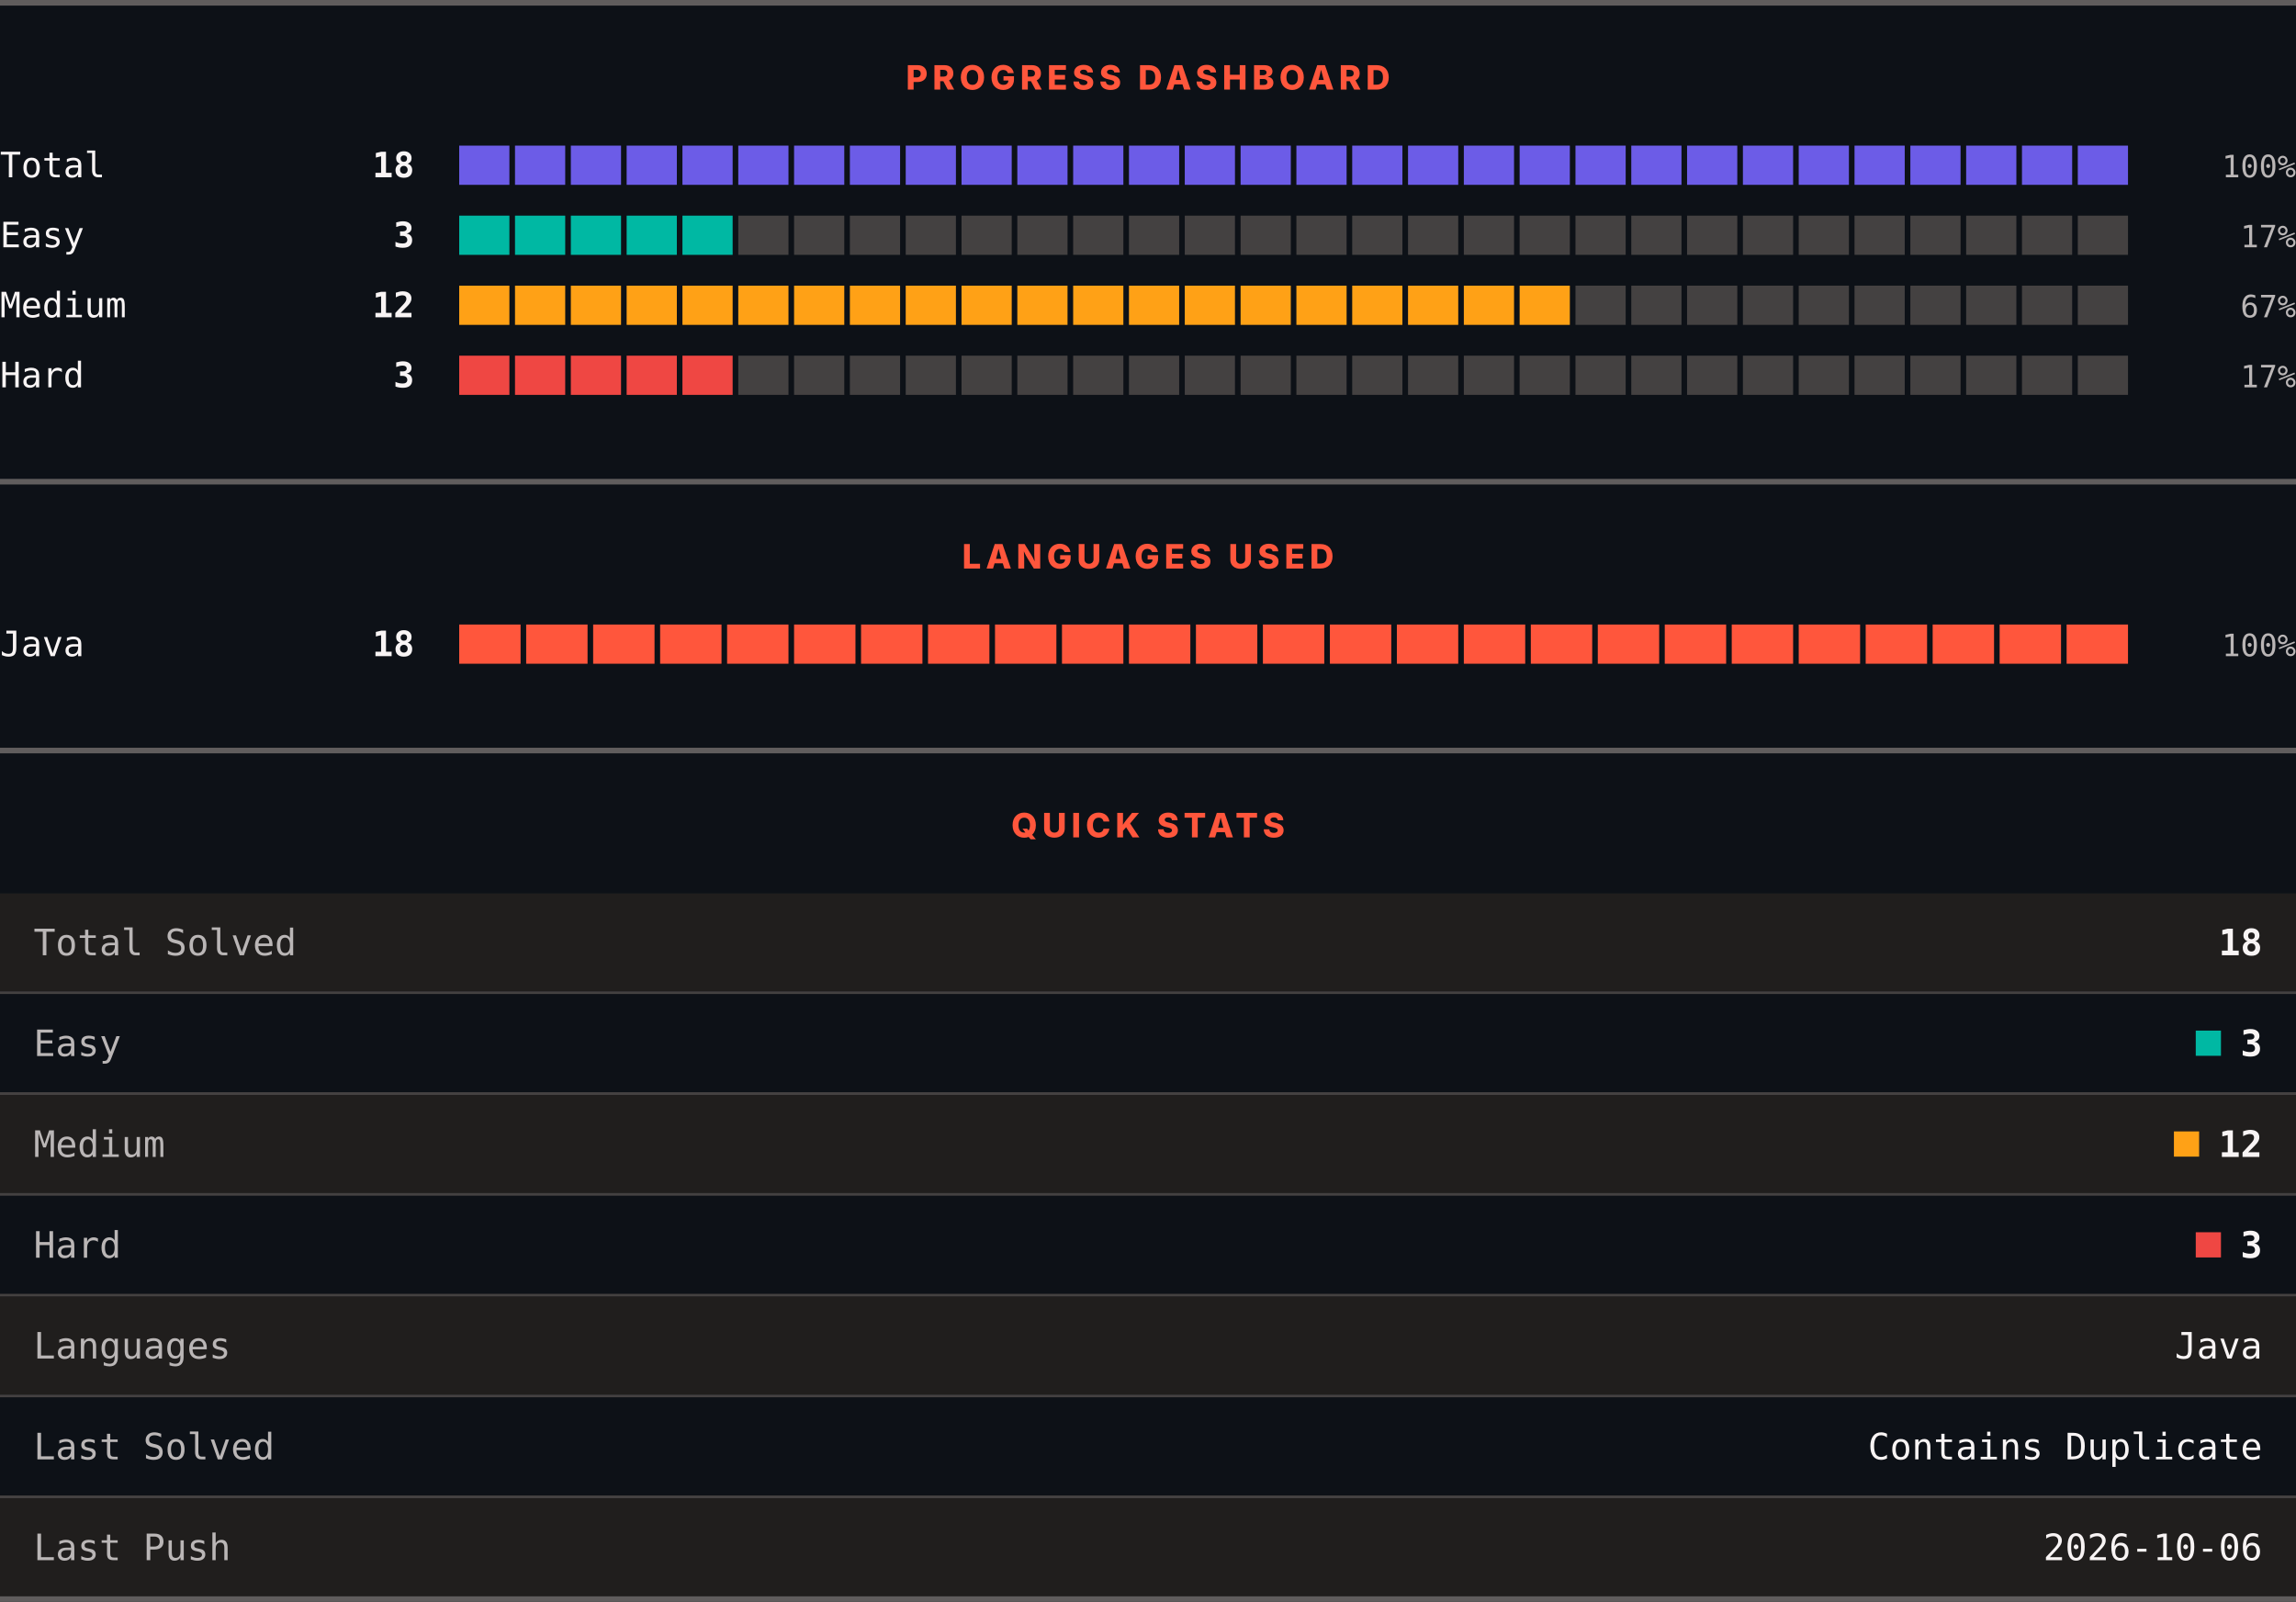
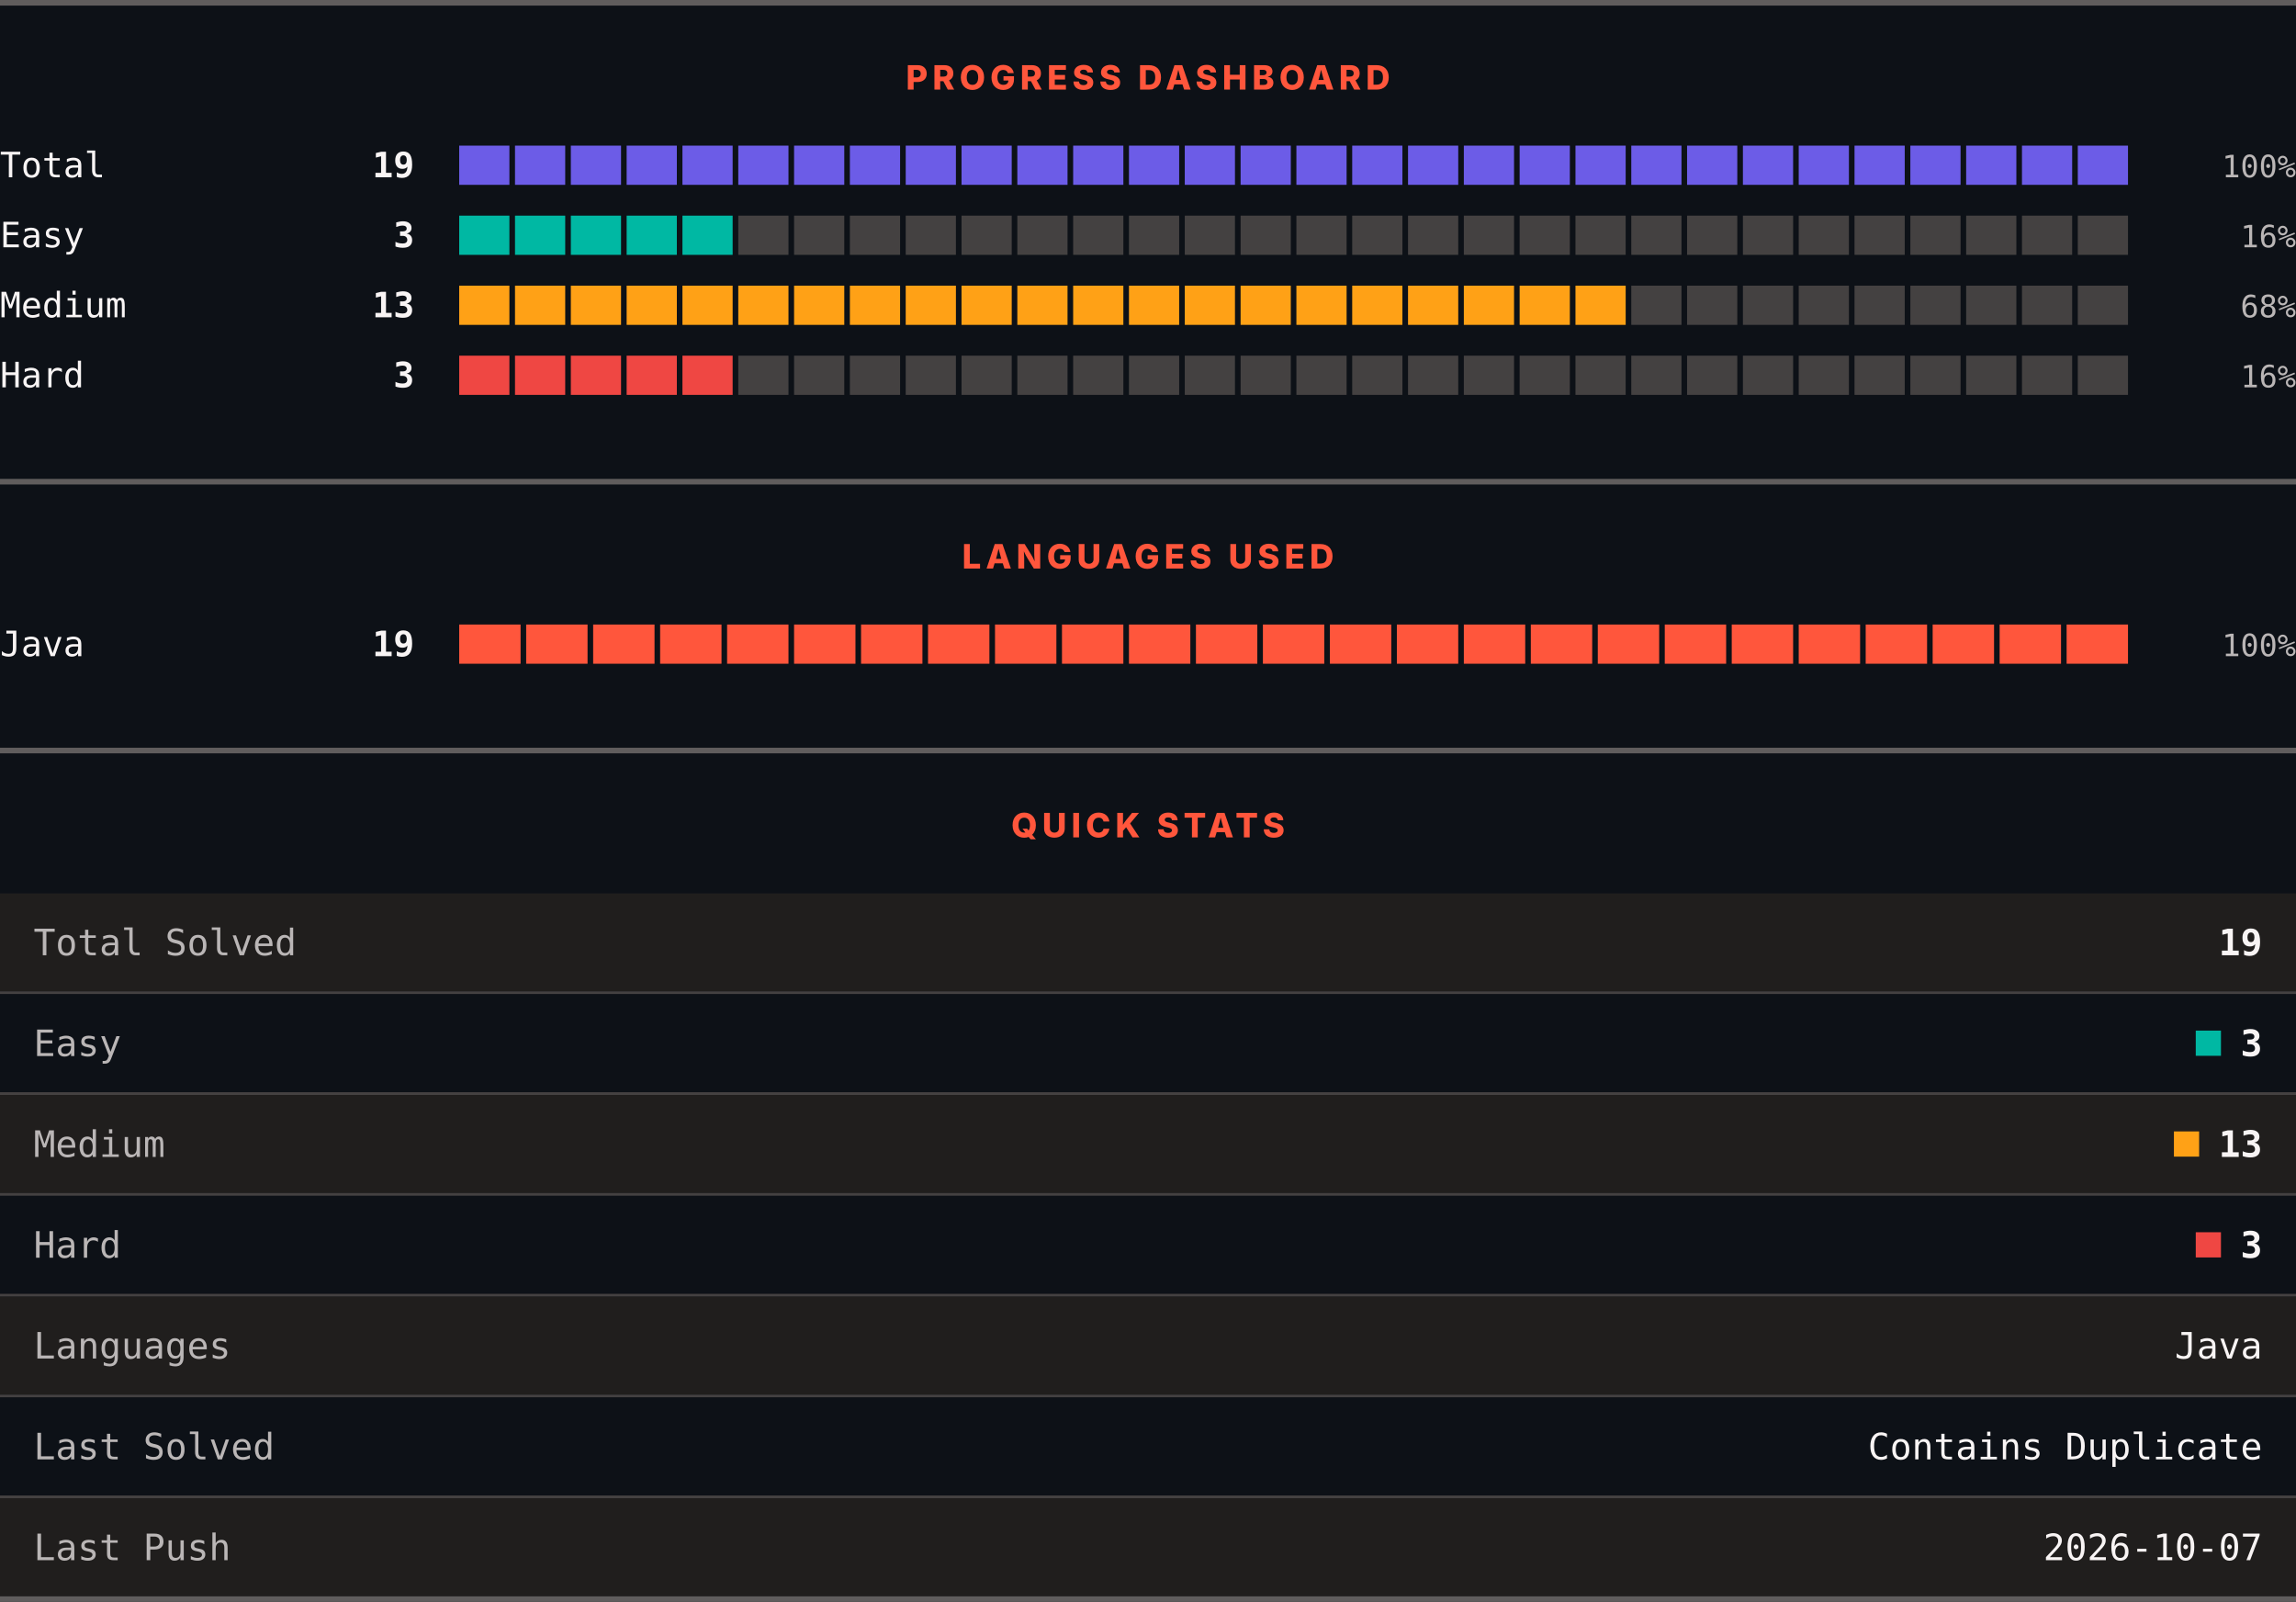
<svg xmlns="http://www.w3.org/2000/svg" width="820" height="572" viewBox="0 0 820 572" role="img" aria-label="LeetCode progress, languages and quick stats">
  <rect width="820" height="572" fill="#0d1117" />
  <rect x="0" y="0" width="820" height="2" fill="#605d5d" />
  <text x="410" y="32" text-anchor="middle" font-family="Archivo, system-ui, -apple-system, Segoe UI, sans-serif" font-size="12" font-weight="800" letter-spacing="1.68" fill="#ff563c">PROGRESS DASHBOARD</text>
  <text x="0" y="63.3" font-family="ui-monospace, SFMono-Regular, Menlo, Consolas, monospace" font-size="12.5" fill="#f8f4f4">Total</text>
-   <text x="148" y="63.3" text-anchor="end" font-family="ui-monospace, SFMono-Regular, Menlo, Consolas, monospace" font-size="12.5" font-weight="700" fill="#f8f4f4">18</text>
+   <text x="148" y="63.3" text-anchor="end" font-family="ui-monospace, SFMono-Regular, Menlo, Consolas, monospace" font-size="12.5" font-weight="700" fill="#f8f4f4">19</text>
  <rect x="164.00" y="52" width="17.93" height="14" fill="#6c5ce7" />
  <rect x="183.93" y="52" width="17.93" height="14" fill="#6c5ce7" />
  <rect x="203.87" y="52" width="17.93" height="14" fill="#6c5ce7" />
  <rect x="223.80" y="52" width="17.93" height="14" fill="#6c5ce7" />
  <rect x="243.73" y="52" width="17.93" height="14" fill="#6c5ce7" />
  <rect x="263.67" y="52" width="17.93" height="14" fill="#6c5ce7" />
  <rect x="283.60" y="52" width="17.93" height="14" fill="#6c5ce7" />
  <rect x="303.53" y="52" width="17.93" height="14" fill="#6c5ce7" />
  <rect x="323.47" y="52" width="17.93" height="14" fill="#6c5ce7" />
  <rect x="343.40" y="52" width="17.93" height="14" fill="#6c5ce7" />
  <rect x="363.33" y="52" width="17.93" height="14" fill="#6c5ce7" />
  <rect x="383.27" y="52" width="17.93" height="14" fill="#6c5ce7" />
  <rect x="403.20" y="52" width="17.93" height="14" fill="#6c5ce7" />
  <rect x="423.13" y="52" width="17.93" height="14" fill="#6c5ce7" />
  <rect x="443.07" y="52" width="17.93" height="14" fill="#6c5ce7" />
  <rect x="463.00" y="52" width="17.93" height="14" fill="#6c5ce7" />
  <rect x="482.93" y="52" width="17.93" height="14" fill="#6c5ce7" />
  <rect x="502.87" y="52" width="17.93" height="14" fill="#6c5ce7" />
  <rect x="522.80" y="52" width="17.93" height="14" fill="#6c5ce7" />
  <rect x="542.73" y="52" width="17.93" height="14" fill="#6c5ce7" />
  <rect x="562.67" y="52" width="17.93" height="14" fill="#6c5ce7" />
  <rect x="582.60" y="52" width="17.93" height="14" fill="#6c5ce7" />
  <rect x="602.53" y="52" width="17.93" height="14" fill="#6c5ce7" />
  <rect x="622.47" y="52" width="17.93" height="14" fill="#6c5ce7" />
  <rect x="642.40" y="52" width="17.93" height="14" fill="#6c5ce7" />
  <rect x="662.33" y="52" width="17.93" height="14" fill="#6c5ce7" />
  <rect x="682.27" y="52" width="17.93" height="14" fill="#6c5ce7" />
  <rect x="702.20" y="52" width="17.93" height="14" fill="#6c5ce7" />
  <rect x="722.13" y="52" width="17.93" height="14" fill="#6c5ce7" />
  <rect x="742.07" y="52" width="17.93" height="14" fill="#6c5ce7" />
  <text x="820" y="63.3" text-anchor="end" font-family="ui-monospace, SFMono-Regular, Menlo, Consolas, monospace" font-size="11" fill="#bab6b6">100%</text>
  <text x="0" y="88.3" font-family="ui-monospace, SFMono-Regular, Menlo, Consolas, monospace" font-size="12.5" fill="#f8f4f4">Easy</text>
  <text x="148" y="88.3" text-anchor="end" font-family="ui-monospace, SFMono-Regular, Menlo, Consolas, monospace" font-size="12.5" font-weight="700" fill="#f8f4f4">3</text>
  <rect x="164.00" y="77" width="17.93" height="14" fill="#00b8a3" />
  <rect x="183.93" y="77" width="17.93" height="14" fill="#00b8a3" />
  <rect x="203.87" y="77" width="17.93" height="14" fill="#00b8a3" />
  <rect x="223.80" y="77" width="17.93" height="14" fill="#00b8a3" />
  <rect x="243.73" y="77" width="17.93" height="14" fill="#00b8a3" />
  <rect x="263.67" y="77" width="17.93" height="14" fill="#444141" />
  <rect x="283.60" y="77" width="17.93" height="14" fill="#444141" />
  <rect x="303.53" y="77" width="17.93" height="14" fill="#444141" />
  <rect x="323.47" y="77" width="17.93" height="14" fill="#444141" />
  <rect x="343.40" y="77" width="17.93" height="14" fill="#444141" />
  <rect x="363.33" y="77" width="17.93" height="14" fill="#444141" />
  <rect x="383.27" y="77" width="17.93" height="14" fill="#444141" />
  <rect x="403.20" y="77" width="17.93" height="14" fill="#444141" />
  <rect x="423.13" y="77" width="17.93" height="14" fill="#444141" />
  <rect x="443.07" y="77" width="17.93" height="14" fill="#444141" />
  <rect x="463.00" y="77" width="17.93" height="14" fill="#444141" />
  <rect x="482.93" y="77" width="17.93" height="14" fill="#444141" />
  <rect x="502.87" y="77" width="17.93" height="14" fill="#444141" />
  <rect x="522.80" y="77" width="17.93" height="14" fill="#444141" />
  <rect x="542.73" y="77" width="17.93" height="14" fill="#444141" />
  <rect x="562.67" y="77" width="17.93" height="14" fill="#444141" />
  <rect x="582.60" y="77" width="17.93" height="14" fill="#444141" />
  <rect x="602.53" y="77" width="17.93" height="14" fill="#444141" />
  <rect x="622.47" y="77" width="17.93" height="14" fill="#444141" />
  <rect x="642.40" y="77" width="17.93" height="14" fill="#444141" />
  <rect x="662.33" y="77" width="17.93" height="14" fill="#444141" />
  <rect x="682.27" y="77" width="17.93" height="14" fill="#444141" />
  <rect x="702.20" y="77" width="17.93" height="14" fill="#444141" />
  <rect x="722.13" y="77" width="17.93" height="14" fill="#444141" />
  <rect x="742.07" y="77" width="17.93" height="14" fill="#444141" />
-   <text x="820" y="88.3" text-anchor="end" font-family="ui-monospace, SFMono-Regular, Menlo, Consolas, monospace" font-size="11" fill="#bab6b6">17%</text>
+   <text x="820" y="88.3" text-anchor="end" font-family="ui-monospace, SFMono-Regular, Menlo, Consolas, monospace" font-size="11" fill="#bab6b6">16%</text>
  <text x="0" y="113.3" font-family="ui-monospace, SFMono-Regular, Menlo, Consolas, monospace" font-size="12.5" fill="#f8f4f4">Medium</text>
-   <text x="148" y="113.3" text-anchor="end" font-family="ui-monospace, SFMono-Regular, Menlo, Consolas, monospace" font-size="12.5" font-weight="700" fill="#f8f4f4">12</text>
+   <text x="148" y="113.3" text-anchor="end" font-family="ui-monospace, SFMono-Regular, Menlo, Consolas, monospace" font-size="12.5" font-weight="700" fill="#f8f4f4">13</text>
  <rect x="164.00" y="102" width="17.93" height="14" fill="#ffa116" />
  <rect x="183.93" y="102" width="17.93" height="14" fill="#ffa116" />
  <rect x="203.87" y="102" width="17.93" height="14" fill="#ffa116" />
  <rect x="223.80" y="102" width="17.93" height="14" fill="#ffa116" />
  <rect x="243.73" y="102" width="17.93" height="14" fill="#ffa116" />
  <rect x="263.67" y="102" width="17.93" height="14" fill="#ffa116" />
  <rect x="283.60" y="102" width="17.93" height="14" fill="#ffa116" />
  <rect x="303.53" y="102" width="17.93" height="14" fill="#ffa116" />
  <rect x="323.47" y="102" width="17.93" height="14" fill="#ffa116" />
  <rect x="343.40" y="102" width="17.93" height="14" fill="#ffa116" />
  <rect x="363.33" y="102" width="17.93" height="14" fill="#ffa116" />
  <rect x="383.27" y="102" width="17.93" height="14" fill="#ffa116" />
  <rect x="403.20" y="102" width="17.93" height="14" fill="#ffa116" />
  <rect x="423.13" y="102" width="17.93" height="14" fill="#ffa116" />
  <rect x="443.07" y="102" width="17.93" height="14" fill="#ffa116" />
  <rect x="463.00" y="102" width="17.93" height="14" fill="#ffa116" />
  <rect x="482.93" y="102" width="17.93" height="14" fill="#ffa116" />
  <rect x="502.87" y="102" width="17.93" height="14" fill="#ffa116" />
  <rect x="522.80" y="102" width="17.93" height="14" fill="#ffa116" />
  <rect x="542.73" y="102" width="17.93" height="14" fill="#ffa116" />
-   <rect x="562.67" y="102" width="17.93" height="14" fill="#444141" />
+   <rect x="562.67" y="102" width="17.93" height="14" fill="#ffa116" />
  <rect x="582.60" y="102" width="17.93" height="14" fill="#444141" />
  <rect x="602.53" y="102" width="17.93" height="14" fill="#444141" />
  <rect x="622.47" y="102" width="17.93" height="14" fill="#444141" />
  <rect x="642.40" y="102" width="17.93" height="14" fill="#444141" />
  <rect x="662.33" y="102" width="17.93" height="14" fill="#444141" />
  <rect x="682.27" y="102" width="17.93" height="14" fill="#444141" />
  <rect x="702.20" y="102" width="17.93" height="14" fill="#444141" />
  <rect x="722.13" y="102" width="17.93" height="14" fill="#444141" />
  <rect x="742.07" y="102" width="17.93" height="14" fill="#444141" />
-   <text x="820" y="113.3" text-anchor="end" font-family="ui-monospace, SFMono-Regular, Menlo, Consolas, monospace" font-size="11" fill="#bab6b6">67%</text>
+   <text x="820" y="113.3" text-anchor="end" font-family="ui-monospace, SFMono-Regular, Menlo, Consolas, monospace" font-size="11" fill="#bab6b6">68%</text>
  <text x="0" y="138.3" font-family="ui-monospace, SFMono-Regular, Menlo, Consolas, monospace" font-size="12.5" fill="#f8f4f4">Hard</text>
  <text x="148" y="138.3" text-anchor="end" font-family="ui-monospace, SFMono-Regular, Menlo, Consolas, monospace" font-size="12.5" font-weight="700" fill="#f8f4f4">3</text>
  <rect x="164.00" y="127" width="17.93" height="14" fill="#ef4743" />
  <rect x="183.93" y="127" width="17.93" height="14" fill="#ef4743" />
  <rect x="203.87" y="127" width="17.93" height="14" fill="#ef4743" />
  <rect x="223.80" y="127" width="17.93" height="14" fill="#ef4743" />
  <rect x="243.73" y="127" width="17.93" height="14" fill="#ef4743" />
  <rect x="263.67" y="127" width="17.93" height="14" fill="#444141" />
  <rect x="283.60" y="127" width="17.93" height="14" fill="#444141" />
  <rect x="303.53" y="127" width="17.93" height="14" fill="#444141" />
  <rect x="323.47" y="127" width="17.93" height="14" fill="#444141" />
  <rect x="343.40" y="127" width="17.93" height="14" fill="#444141" />
  <rect x="363.33" y="127" width="17.93" height="14" fill="#444141" />
  <rect x="383.27" y="127" width="17.93" height="14" fill="#444141" />
  <rect x="403.20" y="127" width="17.93" height="14" fill="#444141" />
  <rect x="423.13" y="127" width="17.93" height="14" fill="#444141" />
  <rect x="443.07" y="127" width="17.93" height="14" fill="#444141" />
  <rect x="463.00" y="127" width="17.93" height="14" fill="#444141" />
  <rect x="482.93" y="127" width="17.93" height="14" fill="#444141" />
  <rect x="502.87" y="127" width="17.93" height="14" fill="#444141" />
  <rect x="522.80" y="127" width="17.93" height="14" fill="#444141" />
  <rect x="542.73" y="127" width="17.93" height="14" fill="#444141" />
  <rect x="562.67" y="127" width="17.93" height="14" fill="#444141" />
  <rect x="582.60" y="127" width="17.93" height="14" fill="#444141" />
  <rect x="602.53" y="127" width="17.93" height="14" fill="#444141" />
  <rect x="622.47" y="127" width="17.93" height="14" fill="#444141" />
  <rect x="642.40" y="127" width="17.93" height="14" fill="#444141" />
  <rect x="662.33" y="127" width="17.93" height="14" fill="#444141" />
  <rect x="682.27" y="127" width="17.93" height="14" fill="#444141" />
  <rect x="702.20" y="127" width="17.93" height="14" fill="#444141" />
  <rect x="722.13" y="127" width="17.93" height="14" fill="#444141" />
  <rect x="742.07" y="127" width="17.93" height="14" fill="#444141" />
-   <text x="820" y="138.3" text-anchor="end" font-family="ui-monospace, SFMono-Regular, Menlo, Consolas, monospace" font-size="11" fill="#bab6b6">17%</text>
+   <text x="820" y="138.3" text-anchor="end" font-family="ui-monospace, SFMono-Regular, Menlo, Consolas, monospace" font-size="11" fill="#bab6b6">16%</text>
  <rect x="0" y="171" width="820" height="2" fill="#605d5d" />
  <text x="410" y="203" text-anchor="middle" font-family="Archivo, system-ui, -apple-system, Segoe UI, sans-serif" font-size="12" font-weight="800" letter-spacing="1.68" fill="#ff563c">LANGUAGES USED</text>
  <text x="0" y="234.3" font-family="ui-monospace, SFMono-Regular, Menlo, Consolas, monospace" font-size="12.5" fill="#f8f4f4">Java</text>
-   <text x="148" y="234.3" text-anchor="end" font-family="ui-monospace, SFMono-Regular, Menlo, Consolas, monospace" font-size="12.5" font-weight="700" fill="#f8f4f4">18</text>
+   <text x="148" y="234.3" text-anchor="end" font-family="ui-monospace, SFMono-Regular, Menlo, Consolas, monospace" font-size="12.5" font-weight="700" fill="#f8f4f4">19</text>
  <rect x="164.00" y="223" width="21.92" height="14" fill="#ff563c" />
  <rect x="187.92" y="223" width="21.92" height="14" fill="#ff563c" />
  <rect x="211.84" y="223" width="21.92" height="14" fill="#ff563c" />
  <rect x="235.76" y="223" width="21.92" height="14" fill="#ff563c" />
  <rect x="259.68" y="223" width="21.92" height="14" fill="#ff563c" />
  <rect x="283.60" y="223" width="21.92" height="14" fill="#ff563c" />
  <rect x="307.52" y="223" width="21.92" height="14" fill="#ff563c" />
  <rect x="331.44" y="223" width="21.92" height="14" fill="#ff563c" />
  <rect x="355.36" y="223" width="21.92" height="14" fill="#ff563c" />
  <rect x="379.28" y="223" width="21.92" height="14" fill="#ff563c" />
  <rect x="403.20" y="223" width="21.92" height="14" fill="#ff563c" />
  <rect x="427.12" y="223" width="21.92" height="14" fill="#ff563c" />
  <rect x="451.04" y="223" width="21.92" height="14" fill="#ff563c" />
  <rect x="474.96" y="223" width="21.92" height="14" fill="#ff563c" />
  <rect x="498.88" y="223" width="21.92" height="14" fill="#ff563c" />
  <rect x="522.80" y="223" width="21.92" height="14" fill="#ff563c" />
  <rect x="546.72" y="223" width="21.92" height="14" fill="#ff563c" />
  <rect x="570.64" y="223" width="21.92" height="14" fill="#ff563c" />
  <rect x="594.56" y="223" width="21.92" height="14" fill="#ff563c" />
  <rect x="618.48" y="223" width="21.92" height="14" fill="#ff563c" />
  <rect x="642.40" y="223" width="21.92" height="14" fill="#ff563c" />
  <rect x="666.32" y="223" width="21.92" height="14" fill="#ff563c" />
  <rect x="690.24" y="223" width="21.92" height="14" fill="#ff563c" />
  <rect x="714.16" y="223" width="21.92" height="14" fill="#ff563c" />
  <rect x="738.08" y="223" width="21.92" height="14" fill="#ff563c" />
  <text x="820" y="234.3" text-anchor="end" font-family="ui-monospace, SFMono-Regular, Menlo, Consolas, monospace" font-size="11" fill="#bab6b6">100%</text>
  <rect x="0" y="267" width="820" height="2" fill="#605d5d" />
  <text x="410" y="299" text-anchor="middle" font-family="Archivo, system-ui, -apple-system, Segoe UI, sans-serif" font-size="12" font-weight="800" letter-spacing="1.68" fill="#ff563c">QUICK STATS</text>
  <rect x="0" y="319" width="820" height="35" fill="#201e1d" />
  <text x="12" y="341.1" font-family="ui-monospace, SFMono-Regular, Menlo, Consolas, monospace" font-size="13" fill="#bab6b6">Total Solved</text>
-   <text x="808" y="341.1" text-anchor="end" font-family="ui-monospace, SFMono-Regular, Menlo, Consolas, monospace" font-size="13" font-weight="700" fill="#f8f4f4">18</text>
+   <text x="808" y="341.1" text-anchor="end" font-family="ui-monospace, SFMono-Regular, Menlo, Consolas, monospace" font-size="13" font-weight="700" fill="#f8f4f4">19</text>
  <rect x="0" y="354" width="820" height="1" fill="#444141" />
  <rect x="0" y="355" width="820" height="35" fill="#0d1117" />
  <text x="12" y="377.1" font-family="ui-monospace, SFMono-Regular, Menlo, Consolas, monospace" font-size="13" fill="#bab6b6">Easy</text>
  <rect x="784.2" y="368" width="9" height="9" fill="#00b8a3" />
  <text x="808" y="377.1" text-anchor="end" font-family="ui-monospace, SFMono-Regular, Menlo, Consolas, monospace" font-size="13" font-weight="700" fill="#f8f4f4">3</text>
  <rect x="0" y="390" width="820" height="1" fill="#444141" />
  <rect x="0" y="391" width="820" height="35" fill="#201e1d" />
  <text x="12" y="413.1" font-family="ui-monospace, SFMono-Regular, Menlo, Consolas, monospace" font-size="13" fill="#bab6b6">Medium</text>
  <rect x="776.4" y="404" width="9" height="9" fill="#ffa116" />
-   <text x="808" y="413.1" text-anchor="end" font-family="ui-monospace, SFMono-Regular, Menlo, Consolas, monospace" font-size="13" font-weight="700" fill="#f8f4f4">12</text>
+   <text x="808" y="413.1" text-anchor="end" font-family="ui-monospace, SFMono-Regular, Menlo, Consolas, monospace" font-size="13" font-weight="700" fill="#f8f4f4">13</text>
  <rect x="0" y="426" width="820" height="1" fill="#444141" />
  <rect x="0" y="427" width="820" height="35" fill="#0d1117" />
  <text x="12" y="449.1" font-family="ui-monospace, SFMono-Regular, Menlo, Consolas, monospace" font-size="13" fill="#bab6b6">Hard</text>
  <rect x="784.2" y="440" width="9" height="9" fill="#ef4743" />
  <text x="808" y="449.1" text-anchor="end" font-family="ui-monospace, SFMono-Regular, Menlo, Consolas, monospace" font-size="13" font-weight="700" fill="#f8f4f4">3</text>
  <rect x="0" y="462" width="820" height="1" fill="#444141" />
  <rect x="0" y="463" width="820" height="35" fill="#201e1d" />
  <text x="12" y="485.1" font-family="ui-monospace, SFMono-Regular, Menlo, Consolas, monospace" font-size="13" fill="#bab6b6">Languages</text>
  <text x="808" y="485.1" text-anchor="end" font-family="ui-monospace, SFMono-Regular, Menlo, Consolas, monospace" font-size="13" fill="#f8f4f4">Java</text>
  <rect x="0" y="498" width="820" height="1" fill="#444141" />
  <rect x="0" y="499" width="820" height="35" fill="#0d1117" />
  <text x="12" y="521.1" font-family="ui-monospace, SFMono-Regular, Menlo, Consolas, monospace" font-size="13" fill="#bab6b6">Last Solved</text>
  <text x="808" y="521.1" text-anchor="end" font-family="ui-monospace, SFMono-Regular, Menlo, Consolas, monospace" font-size="13" fill="#f8f4f4">Contains Duplicate</text>
  <rect x="0" y="534" width="820" height="1" fill="#444141" />
  <rect x="0" y="535" width="820" height="35" fill="#201e1d" />
  <text x="12" y="557.1" font-family="ui-monospace, SFMono-Regular, Menlo, Consolas, monospace" font-size="13" fill="#bab6b6">Last Push</text>
-   <text x="808" y="557.1" text-anchor="end" font-family="ui-monospace, SFMono-Regular, Menlo, Consolas, monospace" font-size="13" fill="#f8f4f4">2026-10-06</text>
+   <text x="808" y="557.1" text-anchor="end" font-family="ui-monospace, SFMono-Regular, Menlo, Consolas, monospace" font-size="13" fill="#f8f4f4">2026-10-07</text>
  <rect x="0" y="570" width="820" height="2" fill="#605d5d" />
</svg>
